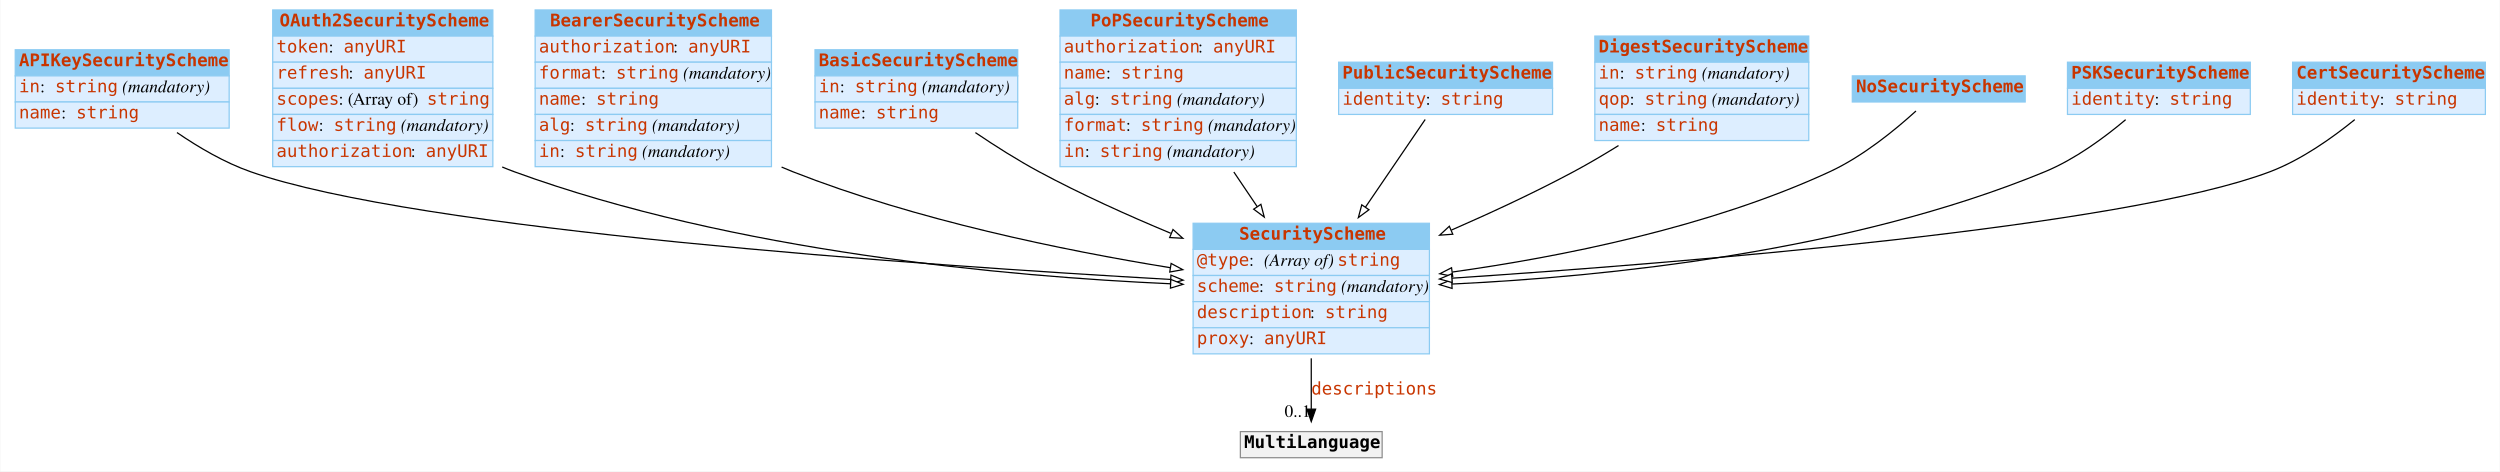
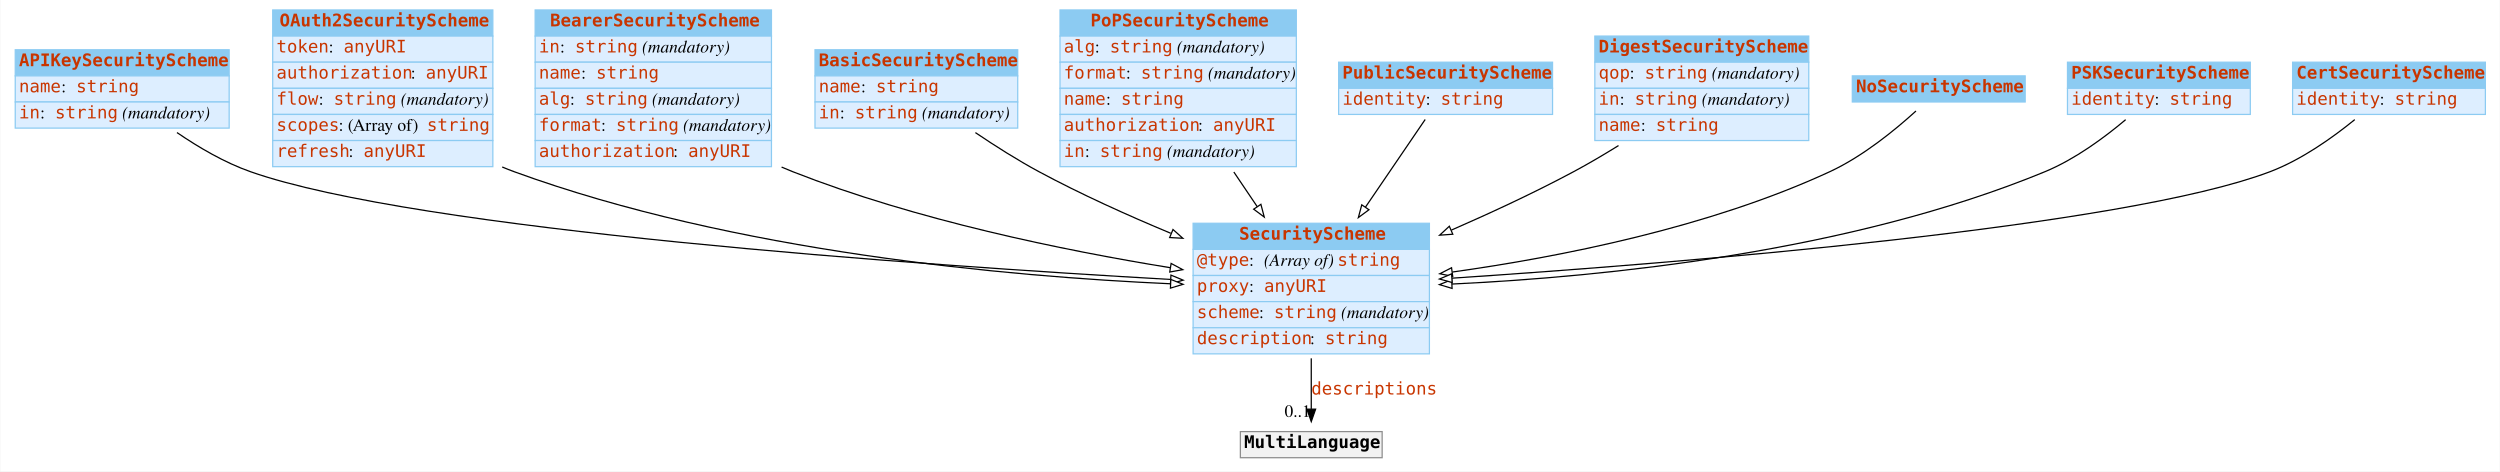
<svg xmlns="http://www.w3.org/2000/svg" width="2010pt" height="379pt" viewBox="0.00 0.00 2009.50 379.00">
  <g id="graph0" class="graph" transform="scale(1 1) rotate(0) translate(4 375)">
    <polygon fill="white" stroke="none" points="-4,4 -4,-375 2005.5,-375 2005.5,4 -4,4" />
    <g id="node1" class="node">
      <polygon fill="#8ccbf2" stroke="none" points="8,-314 8,-335 180,-335 180,-314 8,-314" />
      <polygon fill="none" stroke="#8ccbf2" points="8,-314 8,-335 180,-335 180,-314 8,-314" />
      <text text-anchor="start" x="11" y="-321.8" font-family="mono" font-weight="bold" font-size="14.00" fill="#c83500">APIKeySecurityScheme</text>
      <polygon fill="#ddeeff" stroke="none" points="8,-293 8,-314 180,-314 180,-293 8,-293" />
      <polygon fill="none" stroke="#8ccbf2" points="8,-293 8,-314 180,-314 180,-293 8,-293" />
-       <text text-anchor="start" x="11" y="-300.8" font-family="mono" font-size="14.00" fill="#c83500">in</text>
-       <text text-anchor="start" x="28" y="-300.8" font-family="Times,serif" font-size="14.00"> : </text>
-       <text text-anchor="start" x="40" y="-300.8" font-family="mono" font-size="14.00" fill="#c83500">string</text>
-       <text text-anchor="start" x="90" y="-300.8" font-family="Times,serif" font-size="14.00"> </text>
-       <text text-anchor="start" x="94" y="-300.8" font-family="Times,serif" font-style="italic" font-size="14.00">(mandatory)</text>
+       <text text-anchor="start" x="11" y="-300.8" font-family="mono" font-size="14.00" fill="#c83500">name</text>
+       <text text-anchor="start" x="45" y="-300.8" font-family="Times,serif" font-size="14.00"> : </text>
+       <text text-anchor="start" x="57" y="-300.8" font-family="mono" font-size="14.00" fill="#c83500">string</text>
      <polygon fill="#ddeeff" stroke="none" points="8,-272 8,-293 180,-293 180,-272 8,-272" />
      <polygon fill="none" stroke="#8ccbf2" points="8,-272 8,-293 180,-293 180,-272 8,-272" />
-       <text text-anchor="start" x="11" y="-279.8" font-family="mono" font-size="14.00" fill="#c83500">name</text>
-       <text text-anchor="start" x="45" y="-279.8" font-family="Times,serif" font-size="14.00"> : </text>
-       <text text-anchor="start" x="57" y="-279.8" font-family="mono" font-size="14.00" fill="#c83500">string</text>
+       <text text-anchor="start" x="11" y="-279.8" font-family="mono" font-size="14.00" fill="#c83500">in</text>
+       <text text-anchor="start" x="28" y="-279.8" font-family="Times,serif" font-size="14.00"> : </text>
+       <text text-anchor="start" x="40" y="-279.8" font-family="mono" font-size="14.00" fill="#c83500">string</text>
+       <text text-anchor="start" x="90" y="-279.8" font-family="Times,serif" font-size="14.00"> </text>
+       <text text-anchor="start" x="94" y="-279.8" font-family="Times,serif" font-style="italic" font-size="14.00">(mandatory)</text>
    </g>
    <g id="node3" class="node">
      <polygon fill="#8ccbf2" stroke="none" points="955,-174.5 955,-195.5 1145,-195.5 1145,-174.5 955,-174.5" />
      <polygon fill="none" stroke="#8ccbf2" points="955,-174.5 955,-195.5 1145,-195.5 1145,-174.5 955,-174.5" />
      <text text-anchor="start" x="992" y="-182.3" font-family="mono" font-weight="bold" font-size="14.00" fill="#c83500">SecurityScheme</text>
      <polygon fill="#ddeeff" stroke="none" points="955,-153.5 955,-174.5 1145,-174.5 1145,-153.5 955,-153.5" />
      <polygon fill="none" stroke="#8ccbf2" points="955,-153.5 955,-174.5 1145,-174.5 1145,-153.5 955,-153.5" />
      <text text-anchor="start" x="958" y="-161.3" font-family="mono" font-size="14.00" fill="#c83500">@type</text>
      <text text-anchor="start" x="1000" y="-161.3" font-family="Times,serif" font-size="14.00"> : </text>
      <text text-anchor="start" x="1012" y="-161.3" font-family="Times,serif" font-style="italic" font-size="14.00">(Array of) </text>
      <text text-anchor="start" x="1071" y="-161.3" font-family="mono" font-size="14.00" fill="#c83500">string</text>
      <polygon fill="#ddeeff" stroke="none" points="955,-132.5 955,-153.5 1145,-153.5 1145,-132.5 955,-132.5" />
      <polygon fill="none" stroke="#8ccbf2" points="955,-132.5 955,-153.5 1145,-153.5 1145,-132.5 955,-132.5" />
-       <text text-anchor="start" x="958" y="-140.3" font-family="mono" font-size="14.00" fill="#c83500">scheme</text>
-       <text text-anchor="start" x="1008" y="-140.3" font-family="Times,serif" font-size="14.00"> : </text>
-       <text text-anchor="start" x="1020" y="-140.3" font-family="mono" font-size="14.00" fill="#c83500">string</text>
-       <text text-anchor="start" x="1070" y="-140.3" font-family="Times,serif" font-size="14.00"> </text>
-       <text text-anchor="start" x="1074" y="-140.3" font-family="Times,serif" font-style="italic" font-size="14.00">(mandatory)</text>
+       <text text-anchor="start" x="958" y="-140.3" font-family="mono" font-size="14.00" fill="#c83500">proxy</text>
+       <text text-anchor="start" x="1000" y="-140.3" font-family="Times,serif" font-size="14.00"> : </text>
+       <text text-anchor="start" x="1012" y="-140.3" font-family="mono" font-size="14.00" fill="#c83500">anyURI</text>
      <polygon fill="#ddeeff" stroke="none" points="955,-111.5 955,-132.5 1145,-132.5 1145,-111.5 955,-111.5" />
      <polygon fill="none" stroke="#8ccbf2" points="955,-111.5 955,-132.5 1145,-132.5 1145,-111.5 955,-111.5" />
-       <text text-anchor="start" x="958" y="-119.3" font-family="mono" font-size="14.00" fill="#c83500">description</text>
-       <text text-anchor="start" x="1049" y="-119.3" font-family="Times,serif" font-size="14.00"> : </text>
-       <text text-anchor="start" x="1061" y="-119.3" font-family="mono" font-size="14.00" fill="#c83500">string</text>
+       <text text-anchor="start" x="958" y="-119.3" font-family="mono" font-size="14.00" fill="#c83500">scheme</text>
+       <text text-anchor="start" x="1008" y="-119.3" font-family="Times,serif" font-size="14.00"> : </text>
+       <text text-anchor="start" x="1020" y="-119.3" font-family="mono" font-size="14.00" fill="#c83500">string</text>
+       <text text-anchor="start" x="1070" y="-119.3" font-family="Times,serif" font-size="14.00"> </text>
+       <text text-anchor="start" x="1074" y="-119.3" font-family="Times,serif" font-style="italic" font-size="14.00">(mandatory)</text>
      <polygon fill="#ddeeff" stroke="none" points="955,-90.5 955,-111.5 1145,-111.5 1145,-90.5 955,-90.5" />
      <polygon fill="none" stroke="#8ccbf2" points="955,-90.5 955,-111.5 1145,-111.5 1145,-90.5 955,-90.5" />
-       <text text-anchor="start" x="958" y="-98.3" font-family="mono" font-size="14.00" fill="#c83500">proxy</text>
-       <text text-anchor="start" x="1000" y="-98.3" font-family="Times,serif" font-size="14.00"> : </text>
-       <text text-anchor="start" x="1012" y="-98.3" font-family="mono" font-size="14.00" fill="#c83500">anyURI</text>
+       <text text-anchor="start" x="958" y="-98.3" font-family="mono" font-size="14.00" fill="#c83500">description</text>
+       <text text-anchor="start" x="1049" y="-98.3" font-family="Times,serif" font-size="14.00"> : </text>
+       <text text-anchor="start" x="1061" y="-98.3" font-family="mono" font-size="14.00" fill="#c83500">string</text>
    </g>
    <g id="edge4" class="edge">
      <path fill="none" stroke="black" d="M138.036,-268.422C155.465,-256.496 176.269,-244.309 197,-237 330.682,-189.871 737.032,-161.693 936.753,-150.336" />
      <polygon fill="white" stroke="black" points="937.194,-153.817 946.981,-149.759 936.799,-146.828 937.194,-153.817" />
    </g>
    <g id="node2" class="node">
      <polygon fill="#8ccbf2" stroke="none" points="215,-346 215,-367 392,-367 392,-346 215,-346" />
      <polygon fill="none" stroke="#8ccbf2" points="215,-346 215,-367 392,-367 392,-346 215,-346" />
      <text text-anchor="start" x="220.5" y="-353.8" font-family="mono" font-weight="bold" font-size="14.00" fill="#c83500">OAuth2SecurityScheme</text>
      <polygon fill="#ddeeff" stroke="none" points="215,-325 215,-346 392,-346 392,-325 215,-325" />
      <polygon fill="none" stroke="#8ccbf2" points="215,-325 215,-346 392,-346 392,-325 215,-325" />
      <text text-anchor="start" x="218" y="-332.8" font-family="mono" font-size="14.00" fill="#c83500">token</text>
      <text text-anchor="start" x="260" y="-332.8" font-family="Times,serif" font-size="14.00"> : </text>
      <text text-anchor="start" x="272" y="-332.8" font-family="mono" font-size="14.00" fill="#c83500">anyURI</text>
      <polygon fill="#ddeeff" stroke="none" points="215,-304 215,-325 392,-325 392,-304 215,-304" />
      <polygon fill="none" stroke="#8ccbf2" points="215,-304 215,-325 392,-325 392,-304 215,-304" />
-       <text text-anchor="start" x="218" y="-311.8" font-family="mono" font-size="14.00" fill="#c83500">refresh</text>
-       <text text-anchor="start" x="276" y="-311.8" font-family="Times,serif" font-size="14.00"> : </text>
-       <text text-anchor="start" x="288" y="-311.8" font-family="mono" font-size="14.00" fill="#c83500">anyURI</text>
+       <text text-anchor="start" x="218" y="-311.8" font-family="mono" font-size="14.00" fill="#c83500">authorization</text>
+       <text text-anchor="start" x="326" y="-311.8" font-family="Times,serif" font-size="14.00"> : </text>
+       <text text-anchor="start" x="338" y="-311.8" font-family="mono" font-size="14.00" fill="#c83500">anyURI</text>
      <polygon fill="#ddeeff" stroke="none" points="215,-283 215,-304 392,-304 392,-283 215,-283" />
      <polygon fill="none" stroke="#8ccbf2" points="215,-283 215,-304 392,-304 392,-283 215,-283" />
-       <text text-anchor="start" x="218" y="-290.8" font-family="mono" font-size="14.00" fill="#c83500">scopes</text>
-       <text text-anchor="start" x="268" y="-290.8" font-family="Times,serif" font-size="14.00"> : (Array of) </text>
-       <text text-anchor="start" x="339" y="-290.8" font-family="mono" font-size="14.00" fill="#c83500">string</text>
+       <text text-anchor="start" x="218" y="-290.8" font-family="mono" font-size="14.00" fill="#c83500">flow</text>
+       <text text-anchor="start" x="252" y="-290.8" font-family="Times,serif" font-size="14.00"> : </text>
+       <text text-anchor="start" x="264" y="-290.8" font-family="mono" font-size="14.00" fill="#c83500">string</text>
+       <text text-anchor="start" x="314" y="-290.8" font-family="Times,serif" font-size="14.00"> </text>
+       <text text-anchor="start" x="318" y="-290.8" font-family="Times,serif" font-style="italic" font-size="14.00">(mandatory)</text>
      <polygon fill="#ddeeff" stroke="none" points="215,-262 215,-283 392,-283 392,-262 215,-262" />
      <polygon fill="none" stroke="#8ccbf2" points="215,-262 215,-283 392,-283 392,-262 215,-262" />
-       <text text-anchor="start" x="218" y="-269.8" font-family="mono" font-size="14.00" fill="#c83500">flow</text>
-       <text text-anchor="start" x="252" y="-269.8" font-family="Times,serif" font-size="14.00"> : </text>
-       <text text-anchor="start" x="264" y="-269.8" font-family="mono" font-size="14.00" fill="#c83500">string</text>
-       <text text-anchor="start" x="314" y="-269.8" font-family="Times,serif" font-size="14.00"> </text>
-       <text text-anchor="start" x="318" y="-269.8" font-family="Times,serif" font-style="italic" font-size="14.00">(mandatory)</text>
+       <text text-anchor="start" x="218" y="-269.8" font-family="mono" font-size="14.00" fill="#c83500">scopes</text>
+       <text text-anchor="start" x="268" y="-269.8" font-family="Times,serif" font-size="14.00"> : (Array of) </text>
+       <text text-anchor="start" x="339" y="-269.8" font-family="mono" font-size="14.00" fill="#c83500">string</text>
      <polygon fill="#ddeeff" stroke="none" points="215,-241 215,-262 392,-262 392,-241 215,-241" />
      <polygon fill="none" stroke="#8ccbf2" points="215,-241 215,-262 392,-262 392,-241 215,-241" />
-       <text text-anchor="start" x="218" y="-248.8" font-family="mono" font-size="14.00" fill="#c83500">authorization</text>
-       <text text-anchor="start" x="326" y="-248.8" font-family="Times,serif" font-size="14.00"> : </text>
-       <text text-anchor="start" x="338" y="-248.8" font-family="mono" font-size="14.00" fill="#c83500">anyURI</text>
+       <text text-anchor="start" x="218" y="-248.8" font-family="mono" font-size="14.00" fill="#c83500">refresh</text>
+       <text text-anchor="start" x="276" y="-248.8" font-family="Times,serif" font-size="14.00"> : </text>
+       <text text-anchor="start" x="288" y="-248.8" font-family="mono" font-size="14.00" fill="#c83500">anyURI</text>
    </g>
    <g id="edge8" class="edge">
      <path fill="none" stroke="black" d="M399.524,-240.748C402.681,-239.407 405.844,-238.153 409,-237 586.048,-172.351 806.079,-152.706 936.885,-146.846" />
      <polygon fill="white" stroke="black" points="937.084,-150.341 946.925,-146.416 936.784,-143.348 937.084,-150.341" />
    </g>
    <g id="node12" class="node">
      <polygon fill="#f2f2f2" stroke="none" points="993,-7 993,-28 1107,-28 1107,-7 993,-7" />
      <polygon fill="none" stroke="#8c8c8c" points="993,-7 993,-28 1107,-28 1107,-7 993,-7" />
      <text text-anchor="start" x="996" y="-14.8" font-family="mono" font-weight="bold" font-size="14.00">MultiLanguage</text>
    </g>
    <g id="edge1" class="edge">
      <path fill="none" stroke="black" d="M1050,-86.892C1050,-72.775 1050,-58.225 1050,-46.234" />
      <polygon fill="black" stroke="black" points="1053.5,-46.026 1050,-36.026 1046.5,-46.026 1053.5,-46.026" />
      <text text-anchor="start" x="1050" y="-57.8" font-family="mono" font-size="14.00" fill="#c83500">descriptions</text>
      <text text-anchor="middle" x="1039" y="-39.826" font-family="Times,serif" font-size="14.00">0..1</text>
    </g>
    <g id="node4" class="node">
      <polygon fill="#8ccbf2" stroke="none" points="426,-346 426,-367 616,-367 616,-346 426,-346" />
      <polygon fill="none" stroke="#8ccbf2" points="426,-346 426,-367 616,-367 616,-346 426,-346" />
      <text text-anchor="start" x="438" y="-353.8" font-family="mono" font-weight="bold" font-size="14.00" fill="#c83500">BearerSecurityScheme</text>
      <polygon fill="#ddeeff" stroke="none" points="426,-325 426,-346 616,-346 616,-325 426,-325" />
      <polygon fill="none" stroke="#8ccbf2" points="426,-325 426,-346 616,-346 616,-325 426,-325" />
-       <text text-anchor="start" x="429" y="-332.8" font-family="mono" font-size="14.00" fill="#c83500">authorization</text>
-       <text text-anchor="start" x="537" y="-332.8" font-family="Times,serif" font-size="14.00"> : </text>
-       <text text-anchor="start" x="549" y="-332.8" font-family="mono" font-size="14.00" fill="#c83500">anyURI</text>
+       <text text-anchor="start" x="429" y="-332.8" font-family="mono" font-size="14.00" fill="#c83500">in</text>
+       <text text-anchor="start" x="446" y="-332.8" font-family="Times,serif" font-size="14.00"> : </text>
+       <text text-anchor="start" x="458" y="-332.8" font-family="mono" font-size="14.00" fill="#c83500">string</text>
+       <text text-anchor="start" x="508" y="-332.8" font-family="Times,serif" font-size="14.00"> </text>
+       <text text-anchor="start" x="512" y="-332.8" font-family="Times,serif" font-style="italic" font-size="14.00">(mandatory)</text>
      <polygon fill="#ddeeff" stroke="none" points="426,-304 426,-325 616,-325 616,-304 426,-304" />
      <polygon fill="none" stroke="#8ccbf2" points="426,-304 426,-325 616,-325 616,-304 426,-304" />
-       <text text-anchor="start" x="429" y="-311.8" font-family="mono" font-size="14.00" fill="#c83500">format</text>
-       <text text-anchor="start" x="479" y="-311.8" font-family="Times,serif" font-size="14.00"> : </text>
-       <text text-anchor="start" x="491" y="-311.8" font-family="mono" font-size="14.00" fill="#c83500">string</text>
-       <text text-anchor="start" x="541" y="-311.8" font-family="Times,serif" font-size="14.00"> </text>
-       <text text-anchor="start" x="545" y="-311.8" font-family="Times,serif" font-style="italic" font-size="14.00">(mandatory)</text>
+       <text text-anchor="start" x="429" y="-311.8" font-family="mono" font-size="14.00" fill="#c83500">name</text>
+       <text text-anchor="start" x="463" y="-311.8" font-family="Times,serif" font-size="14.00"> : </text>
+       <text text-anchor="start" x="475" y="-311.8" font-family="mono" font-size="14.00" fill="#c83500">string</text>
      <polygon fill="#ddeeff" stroke="none" points="426,-283 426,-304 616,-304 616,-283 426,-283" />
      <polygon fill="none" stroke="#8ccbf2" points="426,-283 426,-304 616,-304 616,-283 426,-283" />
-       <text text-anchor="start" x="429" y="-290.8" font-family="mono" font-size="14.00" fill="#c83500">name</text>
-       <text text-anchor="start" x="463" y="-290.8" font-family="Times,serif" font-size="14.00"> : </text>
-       <text text-anchor="start" x="475" y="-290.8" font-family="mono" font-size="14.00" fill="#c83500">string</text>
+       <text text-anchor="start" x="429" y="-290.8" font-family="mono" font-size="14.00" fill="#c83500">alg</text>
+       <text text-anchor="start" x="454" y="-290.8" font-family="Times,serif" font-size="14.00"> : </text>
+       <text text-anchor="start" x="466" y="-290.8" font-family="mono" font-size="14.00" fill="#c83500">string</text>
+       <text text-anchor="start" x="516" y="-290.8" font-family="Times,serif" font-size="14.00"> </text>
+       <text text-anchor="start" x="520" y="-290.8" font-family="Times,serif" font-style="italic" font-size="14.00">(mandatory)</text>
      <polygon fill="#ddeeff" stroke="none" points="426,-262 426,-283 616,-283 616,-262 426,-262" />
      <polygon fill="none" stroke="#8ccbf2" points="426,-262 426,-283 616,-283 616,-262 426,-262" />
-       <text text-anchor="start" x="429" y="-269.8" font-family="mono" font-size="14.00" fill="#c83500">alg</text>
-       <text text-anchor="start" x="454" y="-269.8" font-family="Times,serif" font-size="14.00"> : </text>
-       <text text-anchor="start" x="466" y="-269.8" font-family="mono" font-size="14.00" fill="#c83500">string</text>
-       <text text-anchor="start" x="516" y="-269.8" font-family="Times,serif" font-size="14.00"> </text>
-       <text text-anchor="start" x="520" y="-269.8" font-family="Times,serif" font-style="italic" font-size="14.00">(mandatory)</text>
+       <text text-anchor="start" x="429" y="-269.8" font-family="mono" font-size="14.00" fill="#c83500">format</text>
+       <text text-anchor="start" x="479" y="-269.8" font-family="Times,serif" font-size="14.00"> : </text>
+       <text text-anchor="start" x="491" y="-269.8" font-family="mono" font-size="14.00" fill="#c83500">string</text>
+       <text text-anchor="start" x="541" y="-269.8" font-family="Times,serif" font-size="14.00"> </text>
+       <text text-anchor="start" x="545" y="-269.8" font-family="Times,serif" font-style="italic" font-size="14.00">(mandatory)</text>
      <polygon fill="#ddeeff" stroke="none" points="426,-241 426,-262 616,-262 616,-241 426,-241" />
      <polygon fill="none" stroke="#8ccbf2" points="426,-241 426,-262 616,-262 616,-241 426,-241" />
-       <text text-anchor="start" x="429" y="-248.8" font-family="mono" font-size="14.00" fill="#c83500">in</text>
-       <text text-anchor="start" x="446" y="-248.8" font-family="Times,serif" font-size="14.00"> : </text>
-       <text text-anchor="start" x="458" y="-248.8" font-family="mono" font-size="14.00" fill="#c83500">string</text>
-       <text text-anchor="start" x="508" y="-248.8" font-family="Times,serif" font-size="14.00"> </text>
-       <text text-anchor="start" x="512" y="-248.8" font-family="Times,serif" font-style="italic" font-size="14.00">(mandatory)</text>
+       <text text-anchor="start" x="429" y="-248.8" font-family="mono" font-size="14.00" fill="#c83500">authorization</text>
+       <text text-anchor="start" x="537" y="-248.8" font-family="Times,serif" font-size="14.00"> : </text>
+       <text text-anchor="start" x="549" y="-248.8" font-family="mono" font-size="14.00" fill="#c83500">anyURI</text>
    </g>
    <g id="edge9" class="edge">
      <path fill="none" stroke="black" d="M624.151,-240.676C627.107,-239.388 630.06,-238.158 633,-237 732.048,-197.967 851.15,-173.622 936.662,-159.767" />
      <polygon fill="white" stroke="black" points="937.336,-163.204 946.658,-158.171 936.231,-156.292 937.336,-163.204" />
    </g>
    <g id="node5" class="node">
      <polygon fill="#8ccbf2" stroke="none" points="651,-314 651,-335 814,-335 814,-314 651,-314" />
      <polygon fill="none" stroke="#8ccbf2" points="651,-314 651,-335 814,-335 814,-314 651,-314" />
      <text text-anchor="start" x="654" y="-321.8" font-family="mono" font-weight="bold" font-size="14.00" fill="#c83500">BasicSecurityScheme</text>
      <polygon fill="#ddeeff" stroke="none" points="651,-293 651,-314 814,-314 814,-293 651,-293" />
      <polygon fill="none" stroke="#8ccbf2" points="651,-293 651,-314 814,-314 814,-293 651,-293" />
-       <text text-anchor="start" x="654" y="-300.8" font-family="mono" font-size="14.00" fill="#c83500">in</text>
-       <text text-anchor="start" x="671" y="-300.8" font-family="Times,serif" font-size="14.00"> : </text>
-       <text text-anchor="start" x="683" y="-300.8" font-family="mono" font-size="14.00" fill="#c83500">string</text>
-       <text text-anchor="start" x="733" y="-300.8" font-family="Times,serif" font-size="14.00"> </text>
-       <text text-anchor="start" x="737" y="-300.8" font-family="Times,serif" font-style="italic" font-size="14.00">(mandatory)</text>
+       <text text-anchor="start" x="654" y="-300.8" font-family="mono" font-size="14.00" fill="#c83500">name</text>
+       <text text-anchor="start" x="688" y="-300.8" font-family="Times,serif" font-size="14.00"> : </text>
+       <text text-anchor="start" x="700" y="-300.8" font-family="mono" font-size="14.00" fill="#c83500">string</text>
      <polygon fill="#ddeeff" stroke="none" points="651,-272 651,-293 814,-293 814,-272 651,-272" />
      <polygon fill="none" stroke="#8ccbf2" points="651,-272 651,-293 814,-293 814,-272 651,-272" />
-       <text text-anchor="start" x="654" y="-279.8" font-family="mono" font-size="14.00" fill="#c83500">name</text>
-       <text text-anchor="start" x="688" y="-279.8" font-family="Times,serif" font-size="14.00"> : </text>
-       <text text-anchor="start" x="700" y="-279.8" font-family="mono" font-size="14.00" fill="#c83500">string</text>
+       <text text-anchor="start" x="654" y="-279.8" font-family="mono" font-size="14.00" fill="#c83500">in</text>
+       <text text-anchor="start" x="671" y="-279.8" font-family="Times,serif" font-size="14.00"> : </text>
+       <text text-anchor="start" x="683" y="-279.8" font-family="mono" font-size="14.00" fill="#c83500">string</text>
+       <text text-anchor="start" x="733" y="-279.8" font-family="Times,serif" font-size="14.00"> </text>
+       <text text-anchor="start" x="737" y="-279.8" font-family="Times,serif" font-style="italic" font-size="14.00">(mandatory)</text>
    </g>
    <g id="edge6" class="edge">
      <path fill="none" stroke="black" d="M779.967,-268.388C795.823,-257.668 813.812,-246.253 831,-237 864.551,-218.939 902.385,-201.875 937.049,-187.437" />
      <polygon fill="white" stroke="black" points="938.829,-190.489 946.735,-183.436 936.157,-184.019 938.829,-190.489" />
    </g>
    <g id="node6" class="node">
      <polygon fill="#8ccbf2" stroke="none" points="848,-346 848,-367 1038,-367 1038,-346 848,-346" />
      <polygon fill="none" stroke="#8ccbf2" points="848,-346 848,-367 1038,-367 1038,-346 848,-346" />
      <text text-anchor="start" x="872.5" y="-353.8" font-family="mono" font-weight="bold" font-size="14.00" fill="#c83500">PoPSecurityScheme</text>
      <polygon fill="#ddeeff" stroke="none" points="848,-325 848,-346 1038,-346 1038,-325 848,-325" />
      <polygon fill="none" stroke="#8ccbf2" points="848,-325 848,-346 1038,-346 1038,-325 848,-325" />
-       <text text-anchor="start" x="851" y="-332.8" font-family="mono" font-size="14.00" fill="#c83500">authorization</text>
-       <text text-anchor="start" x="959" y="-332.8" font-family="Times,serif" font-size="14.00"> : </text>
-       <text text-anchor="start" x="971" y="-332.8" font-family="mono" font-size="14.00" fill="#c83500">anyURI</text>
+       <text text-anchor="start" x="851" y="-332.8" font-family="mono" font-size="14.00" fill="#c83500">alg</text>
+       <text text-anchor="start" x="876" y="-332.8" font-family="Times,serif" font-size="14.00"> : </text>
+       <text text-anchor="start" x="888" y="-332.8" font-family="mono" font-size="14.00" fill="#c83500">string</text>
+       <text text-anchor="start" x="938" y="-332.8" font-family="Times,serif" font-size="14.00"> </text>
+       <text text-anchor="start" x="942" y="-332.8" font-family="Times,serif" font-style="italic" font-size="14.00">(mandatory)</text>
      <polygon fill="#ddeeff" stroke="none" points="848,-304 848,-325 1038,-325 1038,-304 848,-304" />
      <polygon fill="none" stroke="#8ccbf2" points="848,-304 848,-325 1038,-325 1038,-304 848,-304" />
-       <text text-anchor="start" x="851" y="-311.8" font-family="mono" font-size="14.00" fill="#c83500">name</text>
-       <text text-anchor="start" x="885" y="-311.8" font-family="Times,serif" font-size="14.00"> : </text>
-       <text text-anchor="start" x="897" y="-311.8" font-family="mono" font-size="14.00" fill="#c83500">string</text>
+       <text text-anchor="start" x="851" y="-311.8" font-family="mono" font-size="14.00" fill="#c83500">format</text>
+       <text text-anchor="start" x="901" y="-311.8" font-family="Times,serif" font-size="14.00"> : </text>
+       <text text-anchor="start" x="913" y="-311.8" font-family="mono" font-size="14.00" fill="#c83500">string</text>
+       <text text-anchor="start" x="963" y="-311.8" font-family="Times,serif" font-size="14.00"> </text>
+       <text text-anchor="start" x="967" y="-311.8" font-family="Times,serif" font-style="italic" font-size="14.00">(mandatory)</text>
      <polygon fill="#ddeeff" stroke="none" points="848,-283 848,-304 1038,-304 1038,-283 848,-283" />
      <polygon fill="none" stroke="#8ccbf2" points="848,-283 848,-304 1038,-304 1038,-283 848,-283" />
-       <text text-anchor="start" x="851" y="-290.8" font-family="mono" font-size="14.00" fill="#c83500">alg</text>
-       <text text-anchor="start" x="876" y="-290.8" font-family="Times,serif" font-size="14.00"> : </text>
-       <text text-anchor="start" x="888" y="-290.8" font-family="mono" font-size="14.00" fill="#c83500">string</text>
-       <text text-anchor="start" x="938" y="-290.8" font-family="Times,serif" font-size="14.00"> </text>
-       <text text-anchor="start" x="942" y="-290.8" font-family="Times,serif" font-style="italic" font-size="14.00">(mandatory)</text>
+       <text text-anchor="start" x="851" y="-290.8" font-family="mono" font-size="14.00" fill="#c83500">name</text>
+       <text text-anchor="start" x="885" y="-290.8" font-family="Times,serif" font-size="14.00"> : </text>
+       <text text-anchor="start" x="897" y="-290.8" font-family="mono" font-size="14.00" fill="#c83500">string</text>
      <polygon fill="#ddeeff" stroke="none" points="848,-262 848,-283 1038,-283 1038,-262 848,-262" />
      <polygon fill="none" stroke="#8ccbf2" points="848,-262 848,-283 1038,-283 1038,-262 848,-262" />
-       <text text-anchor="start" x="851" y="-269.8" font-family="mono" font-size="14.00" fill="#c83500">format</text>
-       <text text-anchor="start" x="901" y="-269.8" font-family="Times,serif" font-size="14.00"> : </text>
-       <text text-anchor="start" x="913" y="-269.8" font-family="mono" font-size="14.00" fill="#c83500">string</text>
-       <text text-anchor="start" x="963" y="-269.8" font-family="Times,serif" font-size="14.00"> </text>
-       <text text-anchor="start" x="967" y="-269.8" font-family="Times,serif" font-style="italic" font-size="14.00">(mandatory)</text>
+       <text text-anchor="start" x="851" y="-269.8" font-family="mono" font-size="14.00" fill="#c83500">authorization</text>
+       <text text-anchor="start" x="959" y="-269.8" font-family="Times,serif" font-size="14.00"> : </text>
+       <text text-anchor="start" x="971" y="-269.8" font-family="mono" font-size="14.00" fill="#c83500">anyURI</text>
      <polygon fill="#ddeeff" stroke="none" points="848,-241 848,-262 1038,-262 1038,-241 848,-241" />
      <polygon fill="none" stroke="#8ccbf2" points="848,-241 848,-262 1038,-262 1038,-241 848,-241" />
      <text text-anchor="start" x="851" y="-248.8" font-family="mono" font-size="14.00" fill="#c83500">in</text>
      <text text-anchor="start" x="868" y="-248.8" font-family="Times,serif" font-size="14.00"> : </text>
      <text text-anchor="start" x="880" y="-248.8" font-family="mono" font-size="14.00" fill="#c83500">string</text>
      <text text-anchor="start" x="930" y="-248.8" font-family="Times,serif" font-size="14.00"> </text>
      <text text-anchor="start" x="934" y="-248.8" font-family="Times,serif" font-style="italic" font-size="14.00">(mandatory)</text>
    </g>
    <g id="edge3" class="edge">
      <path fill="none" stroke="black" d="M987.758,-236.7C993.984,-227.477 1000.37,-218.014 1006.57,-208.829" />
      <polygon fill="white" stroke="black" points="1009.51,-210.732 1012.21,-200.486 1003.71,-206.816 1009.51,-210.732" />
    </g>
    <g id="node7" class="node">
      <polygon fill="#8ccbf2" stroke="none" points="1072,-304 1072,-325 1244,-325 1244,-304 1072,-304" />
      <polygon fill="none" stroke="#8ccbf2" points="1072,-304 1072,-325 1244,-325 1244,-304 1072,-304" />
      <text text-anchor="start" x="1075" y="-311.8" font-family="mono" font-weight="bold" font-size="14.00" fill="#c83500">PublicSecurityScheme</text>
      <polygon fill="#ddeeff" stroke="none" points="1072,-283 1072,-304 1244,-304 1244,-283 1072,-283" />
      <polygon fill="none" stroke="#8ccbf2" points="1072,-283 1072,-304 1244,-304 1244,-283 1072,-283" />
      <text text-anchor="start" x="1075" y="-290.8" font-family="mono" font-size="14.00" fill="#c83500">identity</text>
      <text text-anchor="start" x="1142" y="-290.8" font-family="Times,serif" font-size="14.00"> : </text>
      <text text-anchor="start" x="1154" y="-290.8" font-family="mono" font-size="14.00" fill="#c83500">string</text>
    </g>
    <g id="edge2" class="edge">
      <path fill="none" stroke="black" d="M1141.6,-278.927C1128.82,-260.176 1110.47,-233.243 1093.54,-208.402" />
      <polygon fill="white" stroke="black" points="1096.39,-206.366 1087.87,-200.073 1090.61,-210.308 1096.39,-206.366" />
    </g>
    <g id="node8" class="node">
      <polygon fill="#8ccbf2" stroke="none" points="1278,-325 1278,-346 1450,-346 1450,-325 1278,-325" />
      <polygon fill="none" stroke="#8ccbf2" points="1278,-325 1278,-346 1450,-346 1450,-325 1278,-325" />
      <text text-anchor="start" x="1281" y="-332.8" font-family="mono" font-weight="bold" font-size="14.00" fill="#c83500">DigestSecurityScheme</text>
      <polygon fill="#ddeeff" stroke="none" points="1278,-304 1278,-325 1450,-325 1450,-304 1278,-304" />
      <polygon fill="none" stroke="#8ccbf2" points="1278,-304 1278,-325 1450,-325 1450,-304 1278,-304" />
-       <text text-anchor="start" x="1281" y="-311.8" font-family="mono" font-size="14.00" fill="#c83500">in</text>
-       <text text-anchor="start" x="1298" y="-311.8" font-family="Times,serif" font-size="14.00"> : </text>
-       <text text-anchor="start" x="1310" y="-311.8" font-family="mono" font-size="14.00" fill="#c83500">string</text>
-       <text text-anchor="start" x="1360" y="-311.8" font-family="Times,serif" font-size="14.00"> </text>
-       <text text-anchor="start" x="1364" y="-311.8" font-family="Times,serif" font-style="italic" font-size="14.00">(mandatory)</text>
+       <text text-anchor="start" x="1281" y="-311.8" font-family="mono" font-size="14.00" fill="#c83500">qop</text>
+       <text text-anchor="start" x="1306" y="-311.8" font-family="Times,serif" font-size="14.00"> : </text>
+       <text text-anchor="start" x="1318" y="-311.8" font-family="mono" font-size="14.00" fill="#c83500">string</text>
+       <text text-anchor="start" x="1368" y="-311.8" font-family="Times,serif" font-size="14.00"> </text>
+       <text text-anchor="start" x="1372" y="-311.8" font-family="Times,serif" font-style="italic" font-size="14.00">(mandatory)</text>
      <polygon fill="#ddeeff" stroke="none" points="1278,-283 1278,-304 1450,-304 1450,-283 1278,-283" />
      <polygon fill="none" stroke="#8ccbf2" points="1278,-283 1278,-304 1450,-304 1450,-283 1278,-283" />
-       <text text-anchor="start" x="1281" y="-290.8" font-family="mono" font-size="14.00" fill="#c83500">qop</text>
-       <text text-anchor="start" x="1306" y="-290.8" font-family="Times,serif" font-size="14.00"> : </text>
-       <text text-anchor="start" x="1318" y="-290.8" font-family="mono" font-size="14.00" fill="#c83500">string</text>
-       <text text-anchor="start" x="1368" y="-290.8" font-family="Times,serif" font-size="14.00"> </text>
-       <text text-anchor="start" x="1372" y="-290.8" font-family="Times,serif" font-style="italic" font-size="14.00">(mandatory)</text>
+       <text text-anchor="start" x="1281" y="-290.8" font-family="mono" font-size="14.00" fill="#c83500">in</text>
+       <text text-anchor="start" x="1298" y="-290.8" font-family="Times,serif" font-size="14.00"> : </text>
+       <text text-anchor="start" x="1310" y="-290.8" font-family="mono" font-size="14.00" fill="#c83500">string</text>
+       <text text-anchor="start" x="1360" y="-290.8" font-family="Times,serif" font-size="14.00"> </text>
+       <text text-anchor="start" x="1364" y="-290.8" font-family="Times,serif" font-style="italic" font-size="14.00">(mandatory)</text>
      <polygon fill="#ddeeff" stroke="none" points="1278,-262 1278,-283 1450,-283 1450,-262 1278,-262" />
      <polygon fill="none" stroke="#8ccbf2" points="1278,-262 1278,-283 1450,-283 1450,-262 1278,-262" />
      <text text-anchor="start" x="1281" y="-269.8" font-family="mono" font-size="14.00" fill="#c83500">name</text>
      <text text-anchor="start" x="1315" y="-269.8" font-family="Times,serif" font-size="14.00"> : </text>
      <text text-anchor="start" x="1327" y="-269.8" font-family="mono" font-size="14.00" fill="#c83500">string</text>
    </g>
    <g id="edge5" class="edge">
      <path fill="none" stroke="black" d="M1297.04,-257.965C1285.22,-250.633 1272.89,-243.365 1261,-237 1229.79,-220.291 1194.94,-204.079 1162.69,-190.017" />
      <polygon fill="white" stroke="black" points="1163.79,-186.68 1153.22,-185.917 1161.01,-193.103 1163.79,-186.68" />
    </g>
    <g id="node9" class="node">
      <polygon fill="#8ccbf2" stroke="none" points="1485,-293 1485,-314 1624,-314 1624,-293 1485,-293" />
      <polygon fill="none" stroke="#8ccbf2" points="1485,-293 1485,-314 1624,-314 1624,-293 1485,-293" />
      <text text-anchor="start" x="1488" y="-300.8" font-family="mono" font-weight="bold" font-size="14.00" fill="#c83500">NoSecurityScheme</text>
    </g>
    <g id="edge11" class="edge">
      <path fill="none" stroke="black" d="M1536.19,-285.759C1519.6,-270.66 1493.49,-249.268 1467,-237 1369.91,-192.042 1249.79,-168.378 1163.45,-156.287" />
      <polygon fill="white" stroke="black" points="1163.74,-152.794 1153.36,-154.904 1162.79,-159.729 1163.74,-152.794" />
    </g>
    <g id="node10" class="node">
      <polygon fill="#8ccbf2" stroke="none" points="1658,-304 1658,-325 1805,-325 1805,-304 1658,-304" />
      <polygon fill="none" stroke="#8ccbf2" points="1658,-304 1658,-325 1805,-325 1805,-304 1658,-304" />
      <text text-anchor="start" x="1661" y="-311.8" font-family="mono" font-weight="bold" font-size="14.00" fill="#c83500">PSKSecurityScheme</text>
      <polygon fill="#ddeeff" stroke="none" points="1658,-283 1658,-304 1805,-304 1805,-283 1658,-283" />
      <polygon fill="none" stroke="#8ccbf2" points="1658,-283 1658,-304 1805,-304 1805,-283 1658,-283" />
      <text text-anchor="start" x="1661" y="-290.8" font-family="mono" font-size="14.00" fill="#c83500">identity</text>
      <text text-anchor="start" x="1728" y="-290.8" font-family="Times,serif" font-size="14.00"> : </text>
      <text text-anchor="start" x="1740" y="-290.8" font-family="mono" font-size="14.00" fill="#c83500">string</text>
    </g>
    <g id="edge7" class="edge">
      <path fill="none" stroke="black" d="M1704.78,-278.792C1687.62,-264.332 1663.99,-246.904 1640,-237 1482.93,-172.16 1285.16,-152.43 1163.17,-146.625" />
      <polygon fill="white" stroke="black" points="1163.21,-143.124 1153.07,-146.168 1162.9,-150.117 1163.21,-143.124" />
    </g>
    <g id="node11" class="node">
      <polygon fill="#8ccbf2" stroke="none" points="1839,-304 1839,-325 1994,-325 1994,-304 1839,-304" />
      <polygon fill="none" stroke="#8ccbf2" points="1839,-304 1839,-325 1994,-325 1994,-304 1839,-304" />
      <text text-anchor="start" x="1842" y="-311.8" font-family="mono" font-weight="bold" font-size="14.00" fill="#c83500">CertSecurityScheme</text>
      <polygon fill="#ddeeff" stroke="none" points="1839,-283 1839,-304 1994,-304 1994,-283 1839,-283" />
      <polygon fill="none" stroke="#8ccbf2" points="1839,-283 1839,-304 1994,-304 1994,-283 1839,-283" />
      <text text-anchor="start" x="1842" y="-290.8" font-family="mono" font-size="14.00" fill="#c83500">identity</text>
      <text text-anchor="start" x="1909" y="-290.8" font-family="Times,serif" font-size="14.00"> : </text>
      <text text-anchor="start" x="1921" y="-290.8" font-family="mono" font-size="14.00" fill="#c83500">string</text>
    </g>
    <g id="edge10" class="edge">
      <path fill="none" stroke="black" d="M1888.98,-278.834C1871,-264.198 1846.15,-246.563 1821,-237 1703.37,-192.281 1347.27,-163.592 1163.08,-151.336" />
      <polygon fill="white" stroke="black" points="1163.3,-147.843 1153.09,-150.676 1162.83,-154.828 1163.3,-147.843" />
    </g>
  </g>
</svg>
